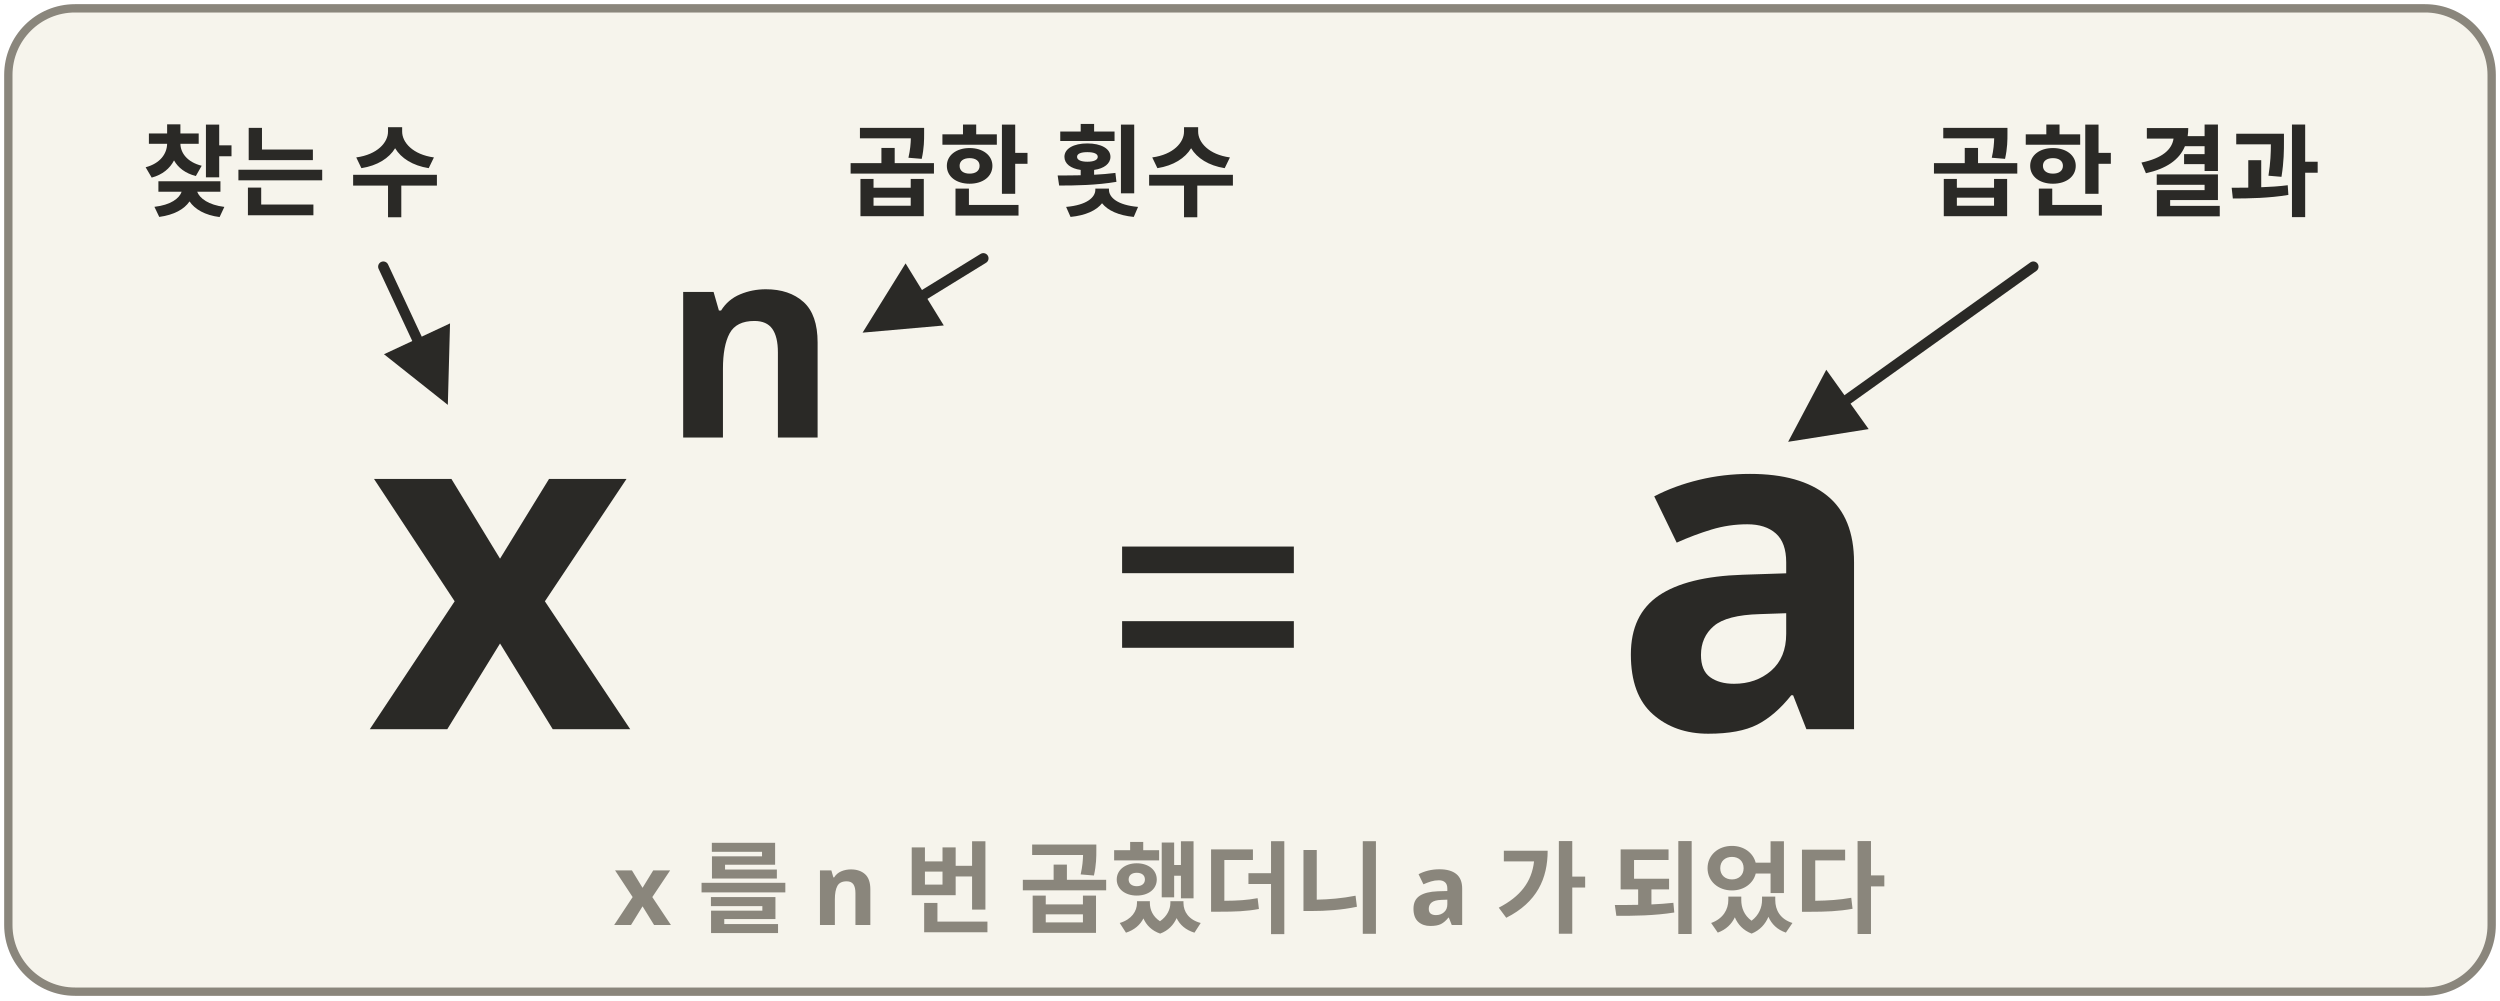
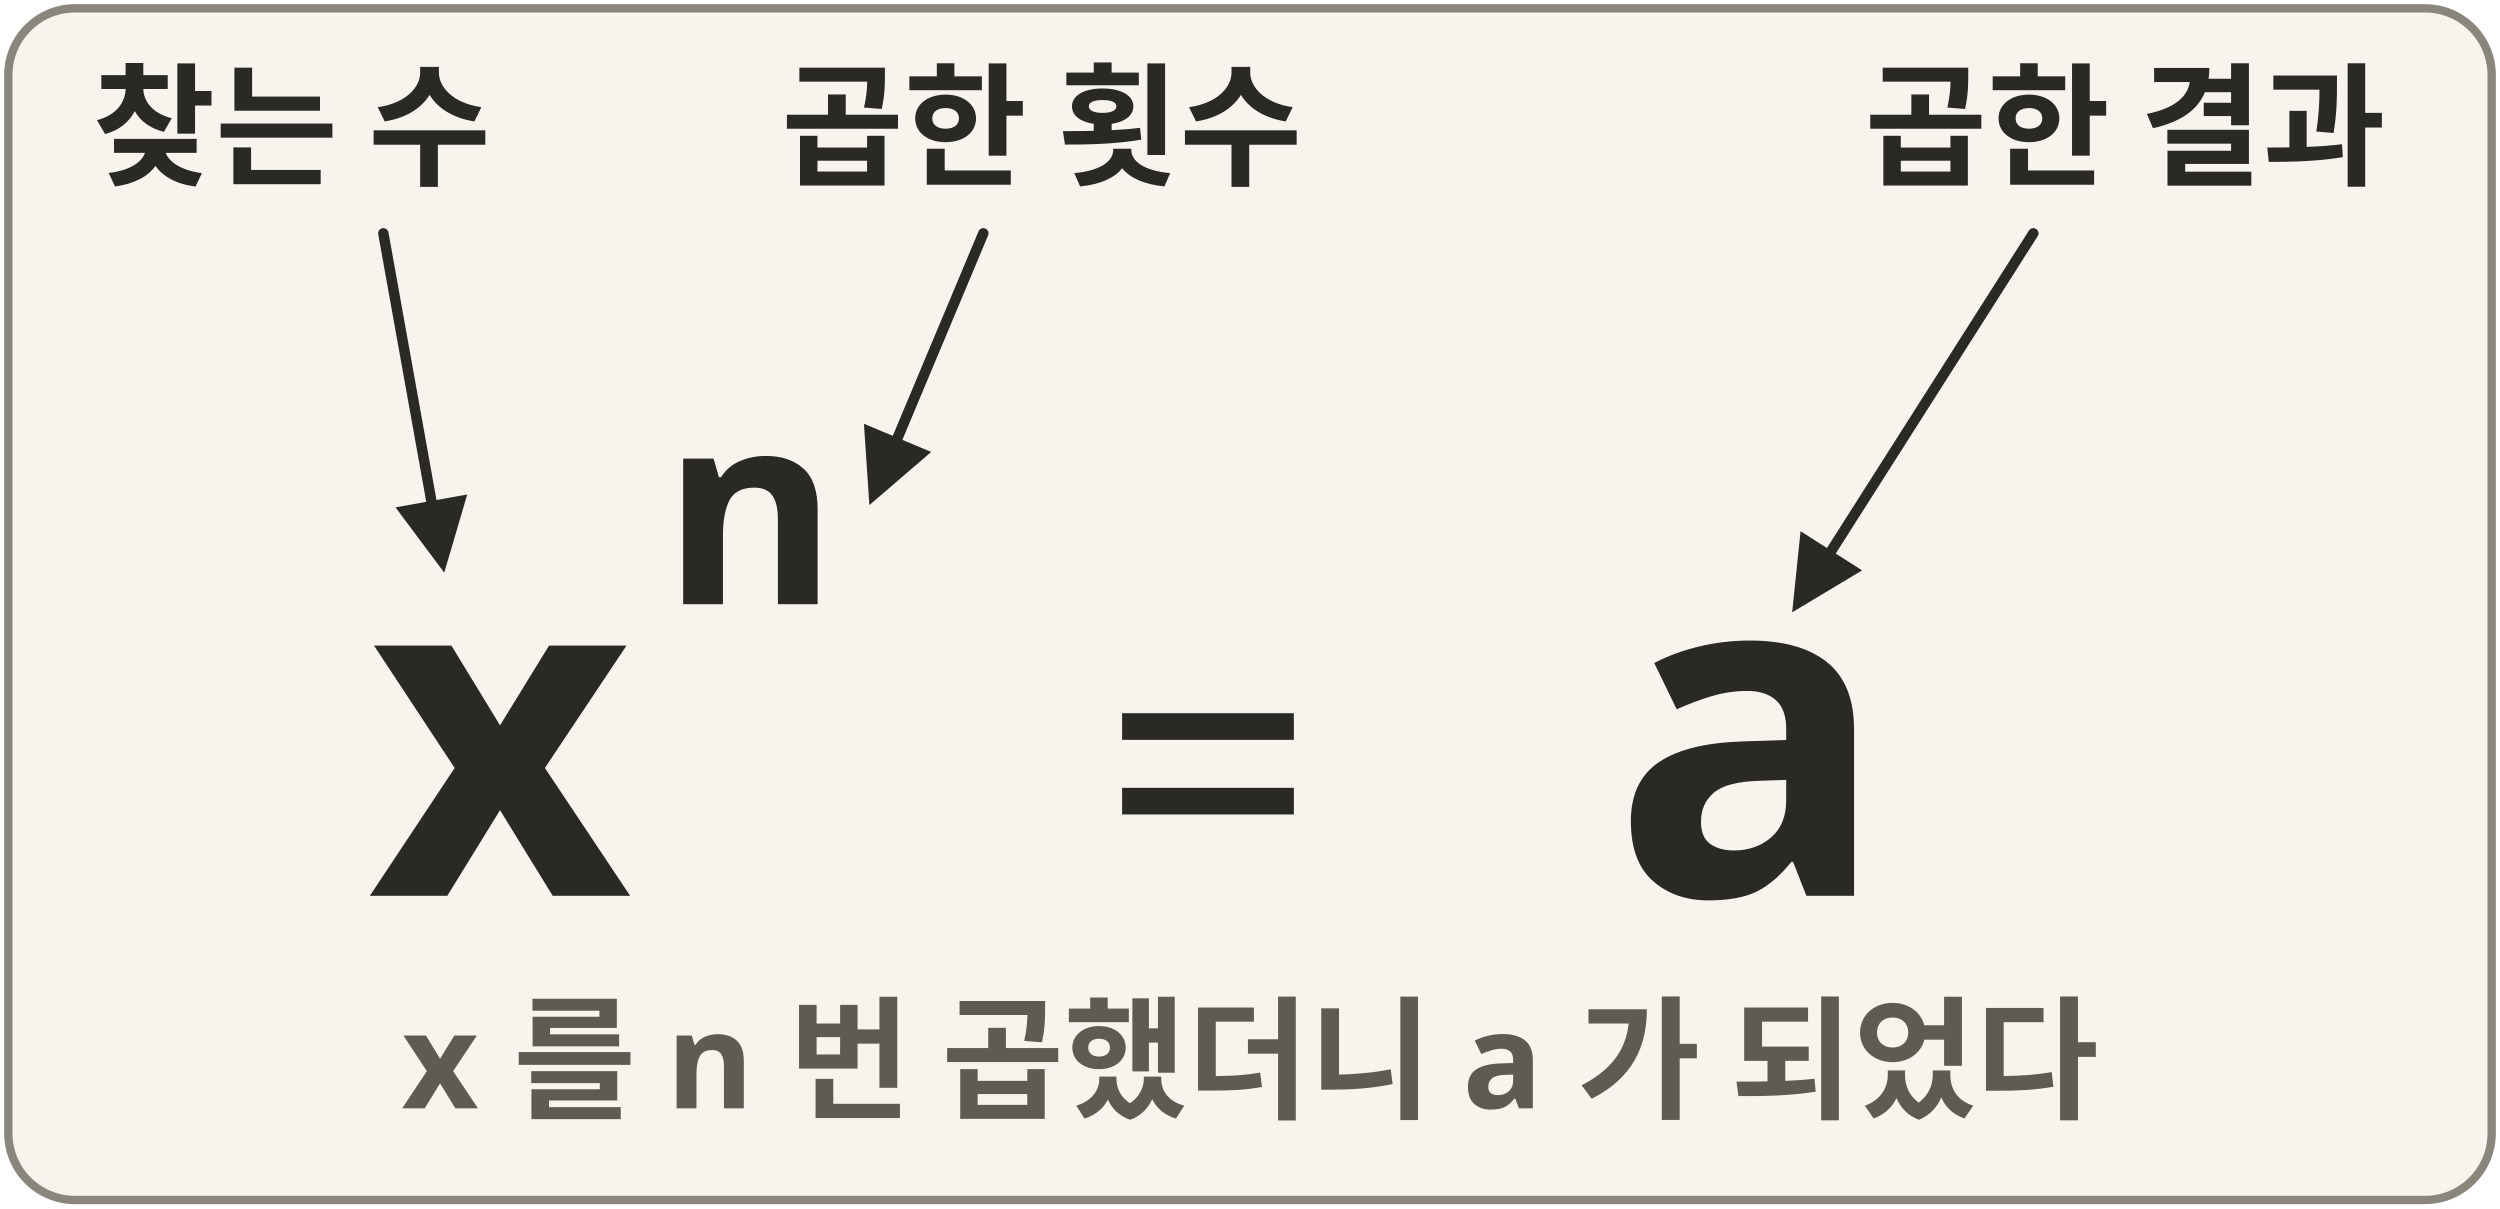
- <svg xmlns="http://www.w3.org/2000/svg" viewBox="0 0 600 240" fill="none" stroke="#2a2926" stroke-width="3" stroke-linecap="round" stroke-linejoin="round">
+ <svg xmlns="http://www.w3.org/2000/svg" viewBox="0 0 600 290" fill="none" stroke="#2a2926" stroke-width="3" stroke-linecap="round" stroke-linejoin="round">
  <defs>
    <marker id="ar" viewBox="0 0 10 10" refX="8" refY="5" markerWidth="7" markerHeight="7" orient="auto-start-reverse">
      <path d="M 0 0 L 10 5 L 0 10 z" fill="#2a2926" stroke="none" />
    </marker>
  </defs>
-   <rect x="2" y="2" width="596" height="236" rx="16" fill="#f6f4ec" stroke="#8a867c" stroke-width="2" />
-   <text x="120" y="175" text-anchor="middle" font-family="sans-serif" font-size="110" font-weight="700" fill="#2a2926" stroke="none">x</text>
-   <text x="180" y="105" text-anchor="middle" font-family="sans-serif" font-size="64" font-weight="700" fill="#2a2926" stroke="none">n</text>
-   <text x="290" y="175" text-anchor="middle" font-family="sans-serif" font-size="90" font-weight="500" fill="#2a2926" stroke="none">=</text>
-   <text x="420" y="175" text-anchor="middle" font-family="sans-serif" font-size="110" font-weight="700" fill="#2a2926" stroke="none">a</text>
-   <text x="70" y="50" text-anchor="middle" font-family="sans-serif" font-size="24" font-weight="700" fill="#2a2926" stroke="none">찾는 수</text>
-   <line x1="92" y1="64" x2="106" y2="94" stroke-width="2.5" marker-end="url(#ar)" />
-   <text x="250" y="50" text-anchor="middle" font-family="sans-serif" font-size="24" font-weight="700" fill="#2a2926" stroke="none">곱한 횟수</text>
-   <line x1="236" y1="62" x2="210" y2="78" stroke-width="2.5" marker-end="url(#ar)" />
-   <text x="510" y="50" text-anchor="middle" font-family="sans-serif" font-size="24" font-weight="700" fill="#2a2926" stroke="none">곱한 결과</text>
-   <line x1="488" y1="64" x2="432" y2="104" stroke-width="2.5" marker-end="url(#ar)" />
-   <text x="300" y="222" text-anchor="middle" font-family="sans-serif" font-size="24" font-weight="700" fill="#8a867c" stroke="none">x 를 n 번 곱했더니 a 가 되었다</text>
+   <rect x="2" y="2" width="596" height="286" rx="16" fill="#f6f4ec" stroke="#8a867c" stroke-width="2" />
+   <text x="120" y="215" text-anchor="middle" font-family="sans-serif" font-size="110" font-weight="700" fill="#2a2926" stroke="none">x</text>
+   <text x="180" y="145" text-anchor="middle" font-family="sans-serif" font-size="64" font-weight="700" fill="#2a2926" stroke="none">n</text>
+   <text x="290" y="215" text-anchor="middle" font-family="sans-serif" font-size="90" font-weight="500" fill="#2a2926" stroke="none">=</text>
+   <text x="420" y="215" text-anchor="middle" font-family="sans-serif" font-size="110" font-weight="700" fill="#2a2926" stroke="none">a</text>
+   <text x="70" y="42" text-anchor="middle" font-family="sans-serif" font-size="32" font-weight="700" fill="#2a2926" stroke="none">찾는 수</text>
+   <line x1="92" y1="56" x2="106" y2="134" stroke-width="2.5" marker-end="url(#ar)" />
+   <text x="250" y="42" text-anchor="middle" font-family="sans-serif" font-size="32" font-weight="700" fill="#2a2926" stroke="none">곱한 횟수</text>
+   <line x1="236" y1="56" x2="210" y2="118" stroke-width="2.5" marker-end="url(#ar)" />
+   <text x="510" y="42" text-anchor="middle" font-family="sans-serif" font-size="32" font-weight="700" fill="#2a2926" stroke="none">곱한 결과</text>
+   <line x1="488" y1="56" x2="432" y2="144" stroke-width="2.5" marker-end="url(#ar)" />
+   <text x="300" y="266" text-anchor="middle" font-family="sans-serif" font-size="32" font-weight="700" fill="#5f5b52" stroke="none">x 를 n 번 곱했더니 a 가 되었다</text>
</svg>
